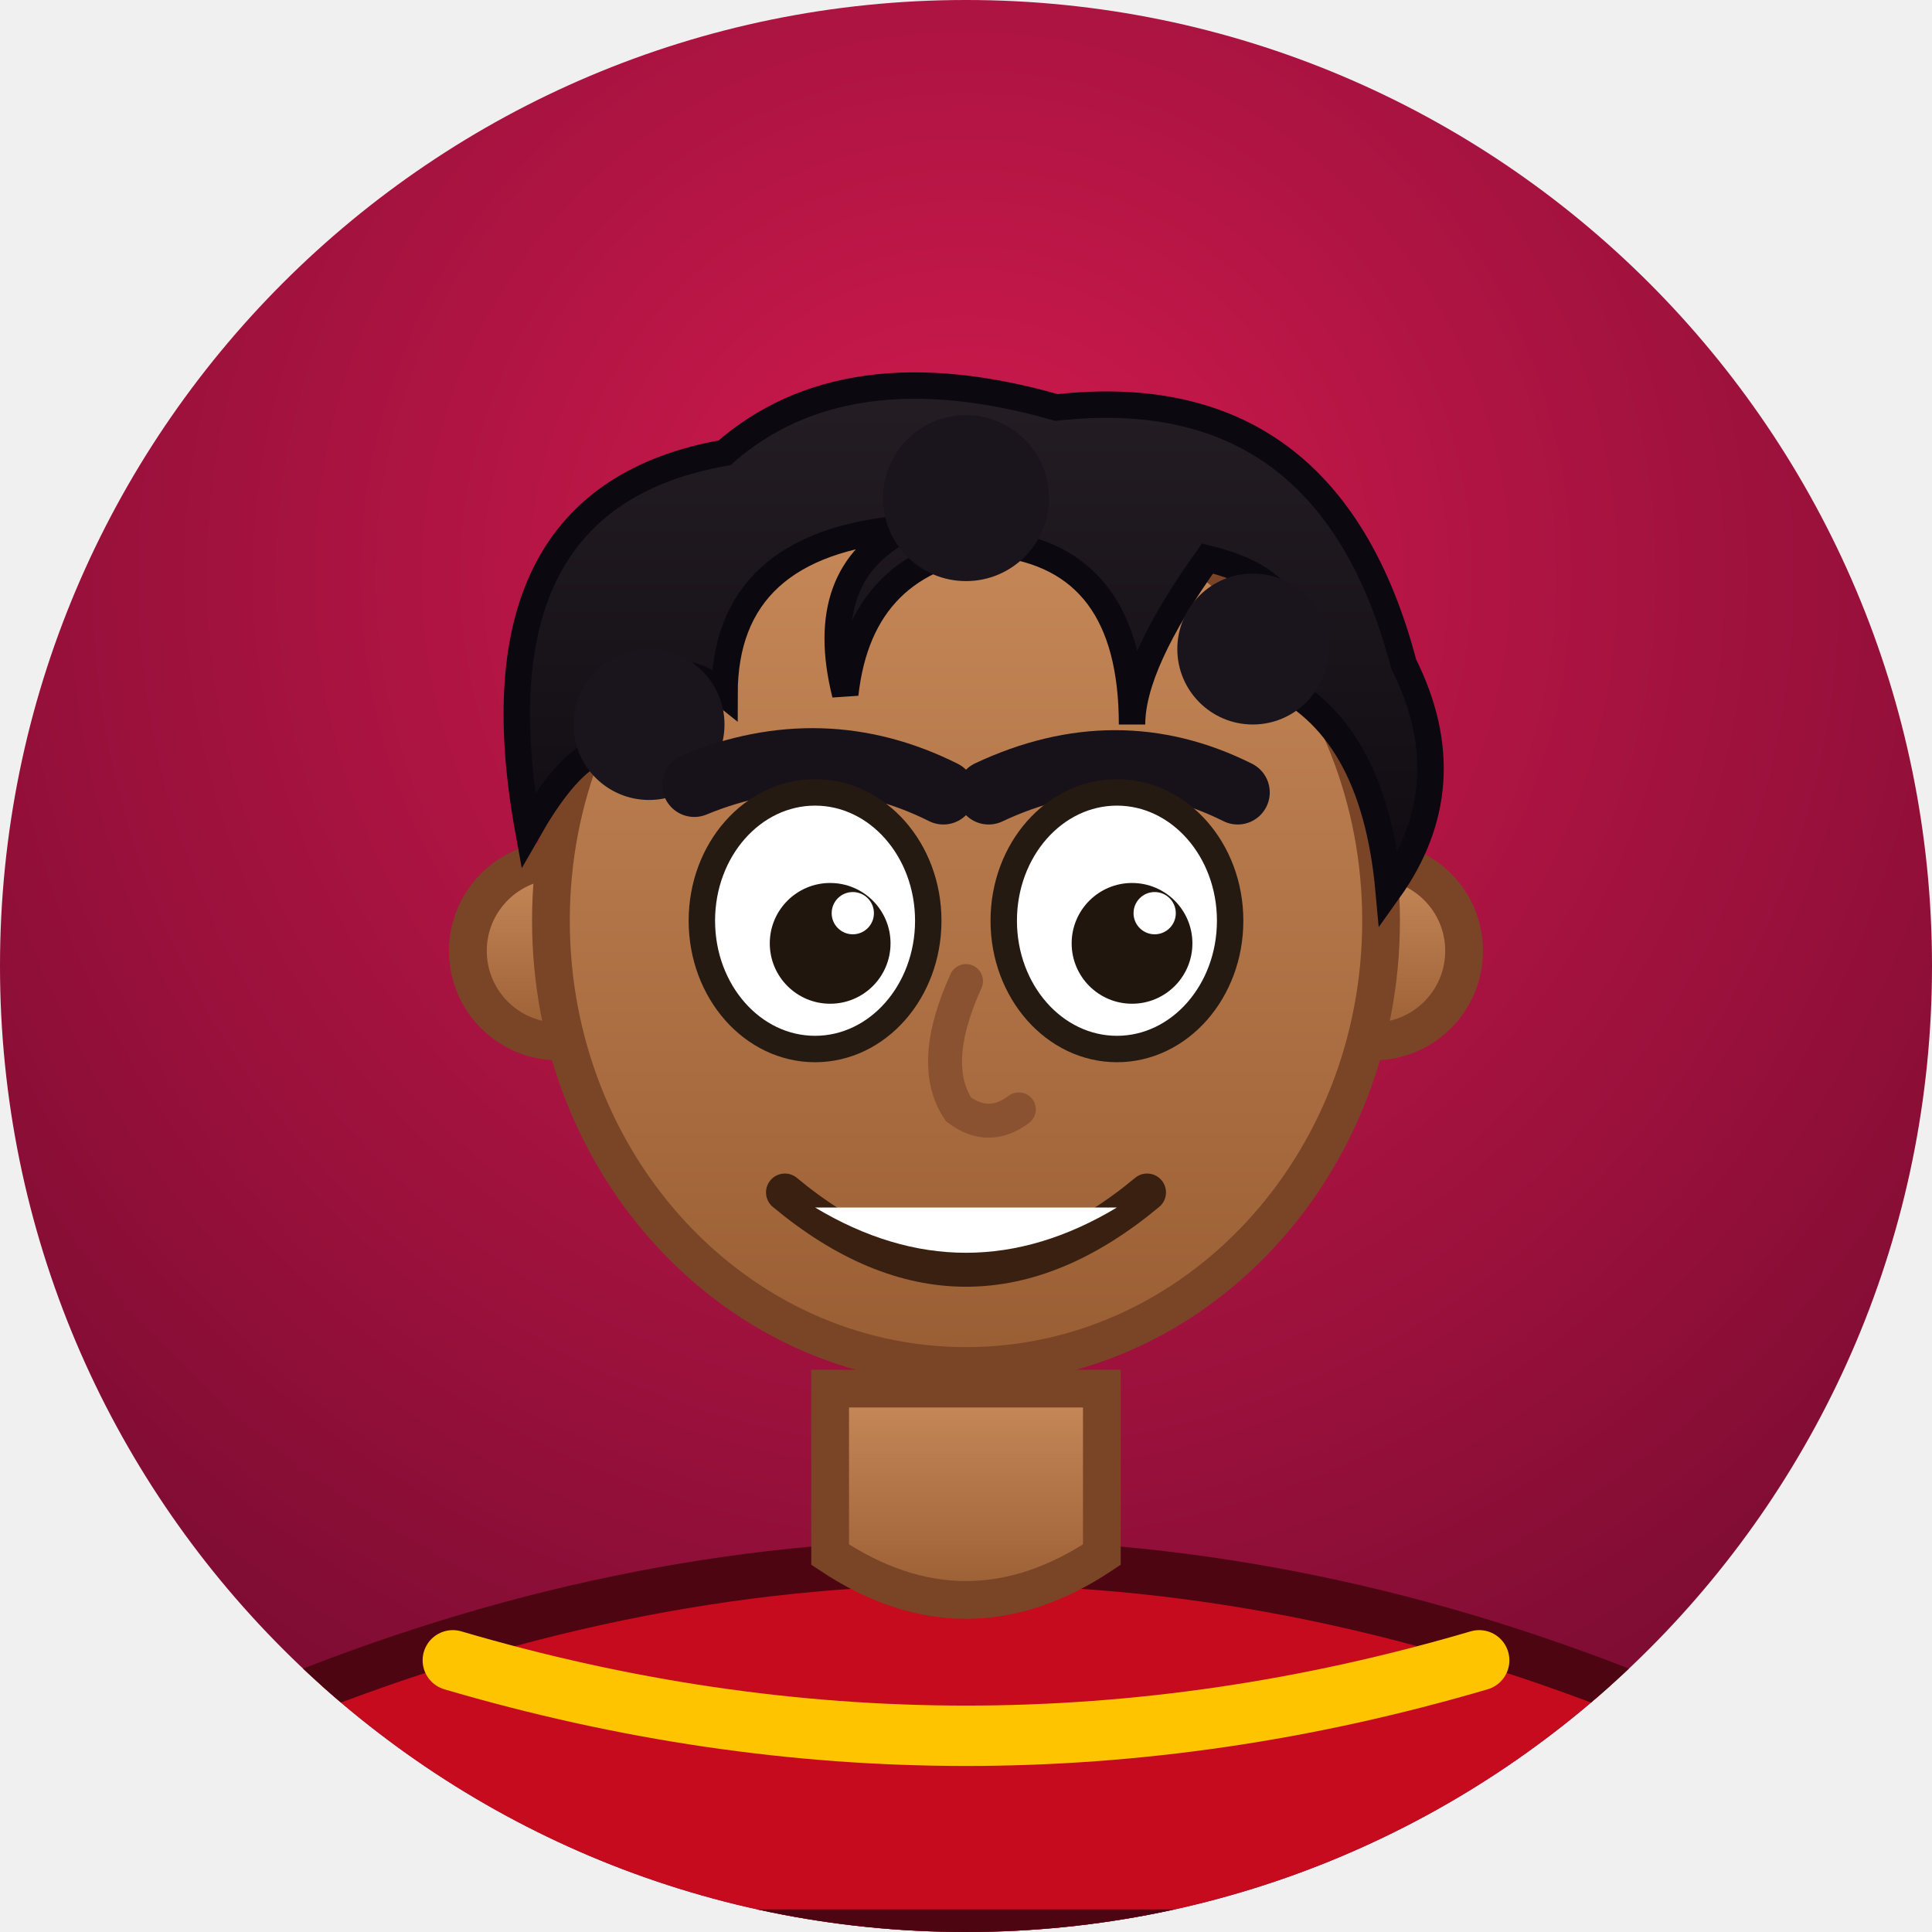
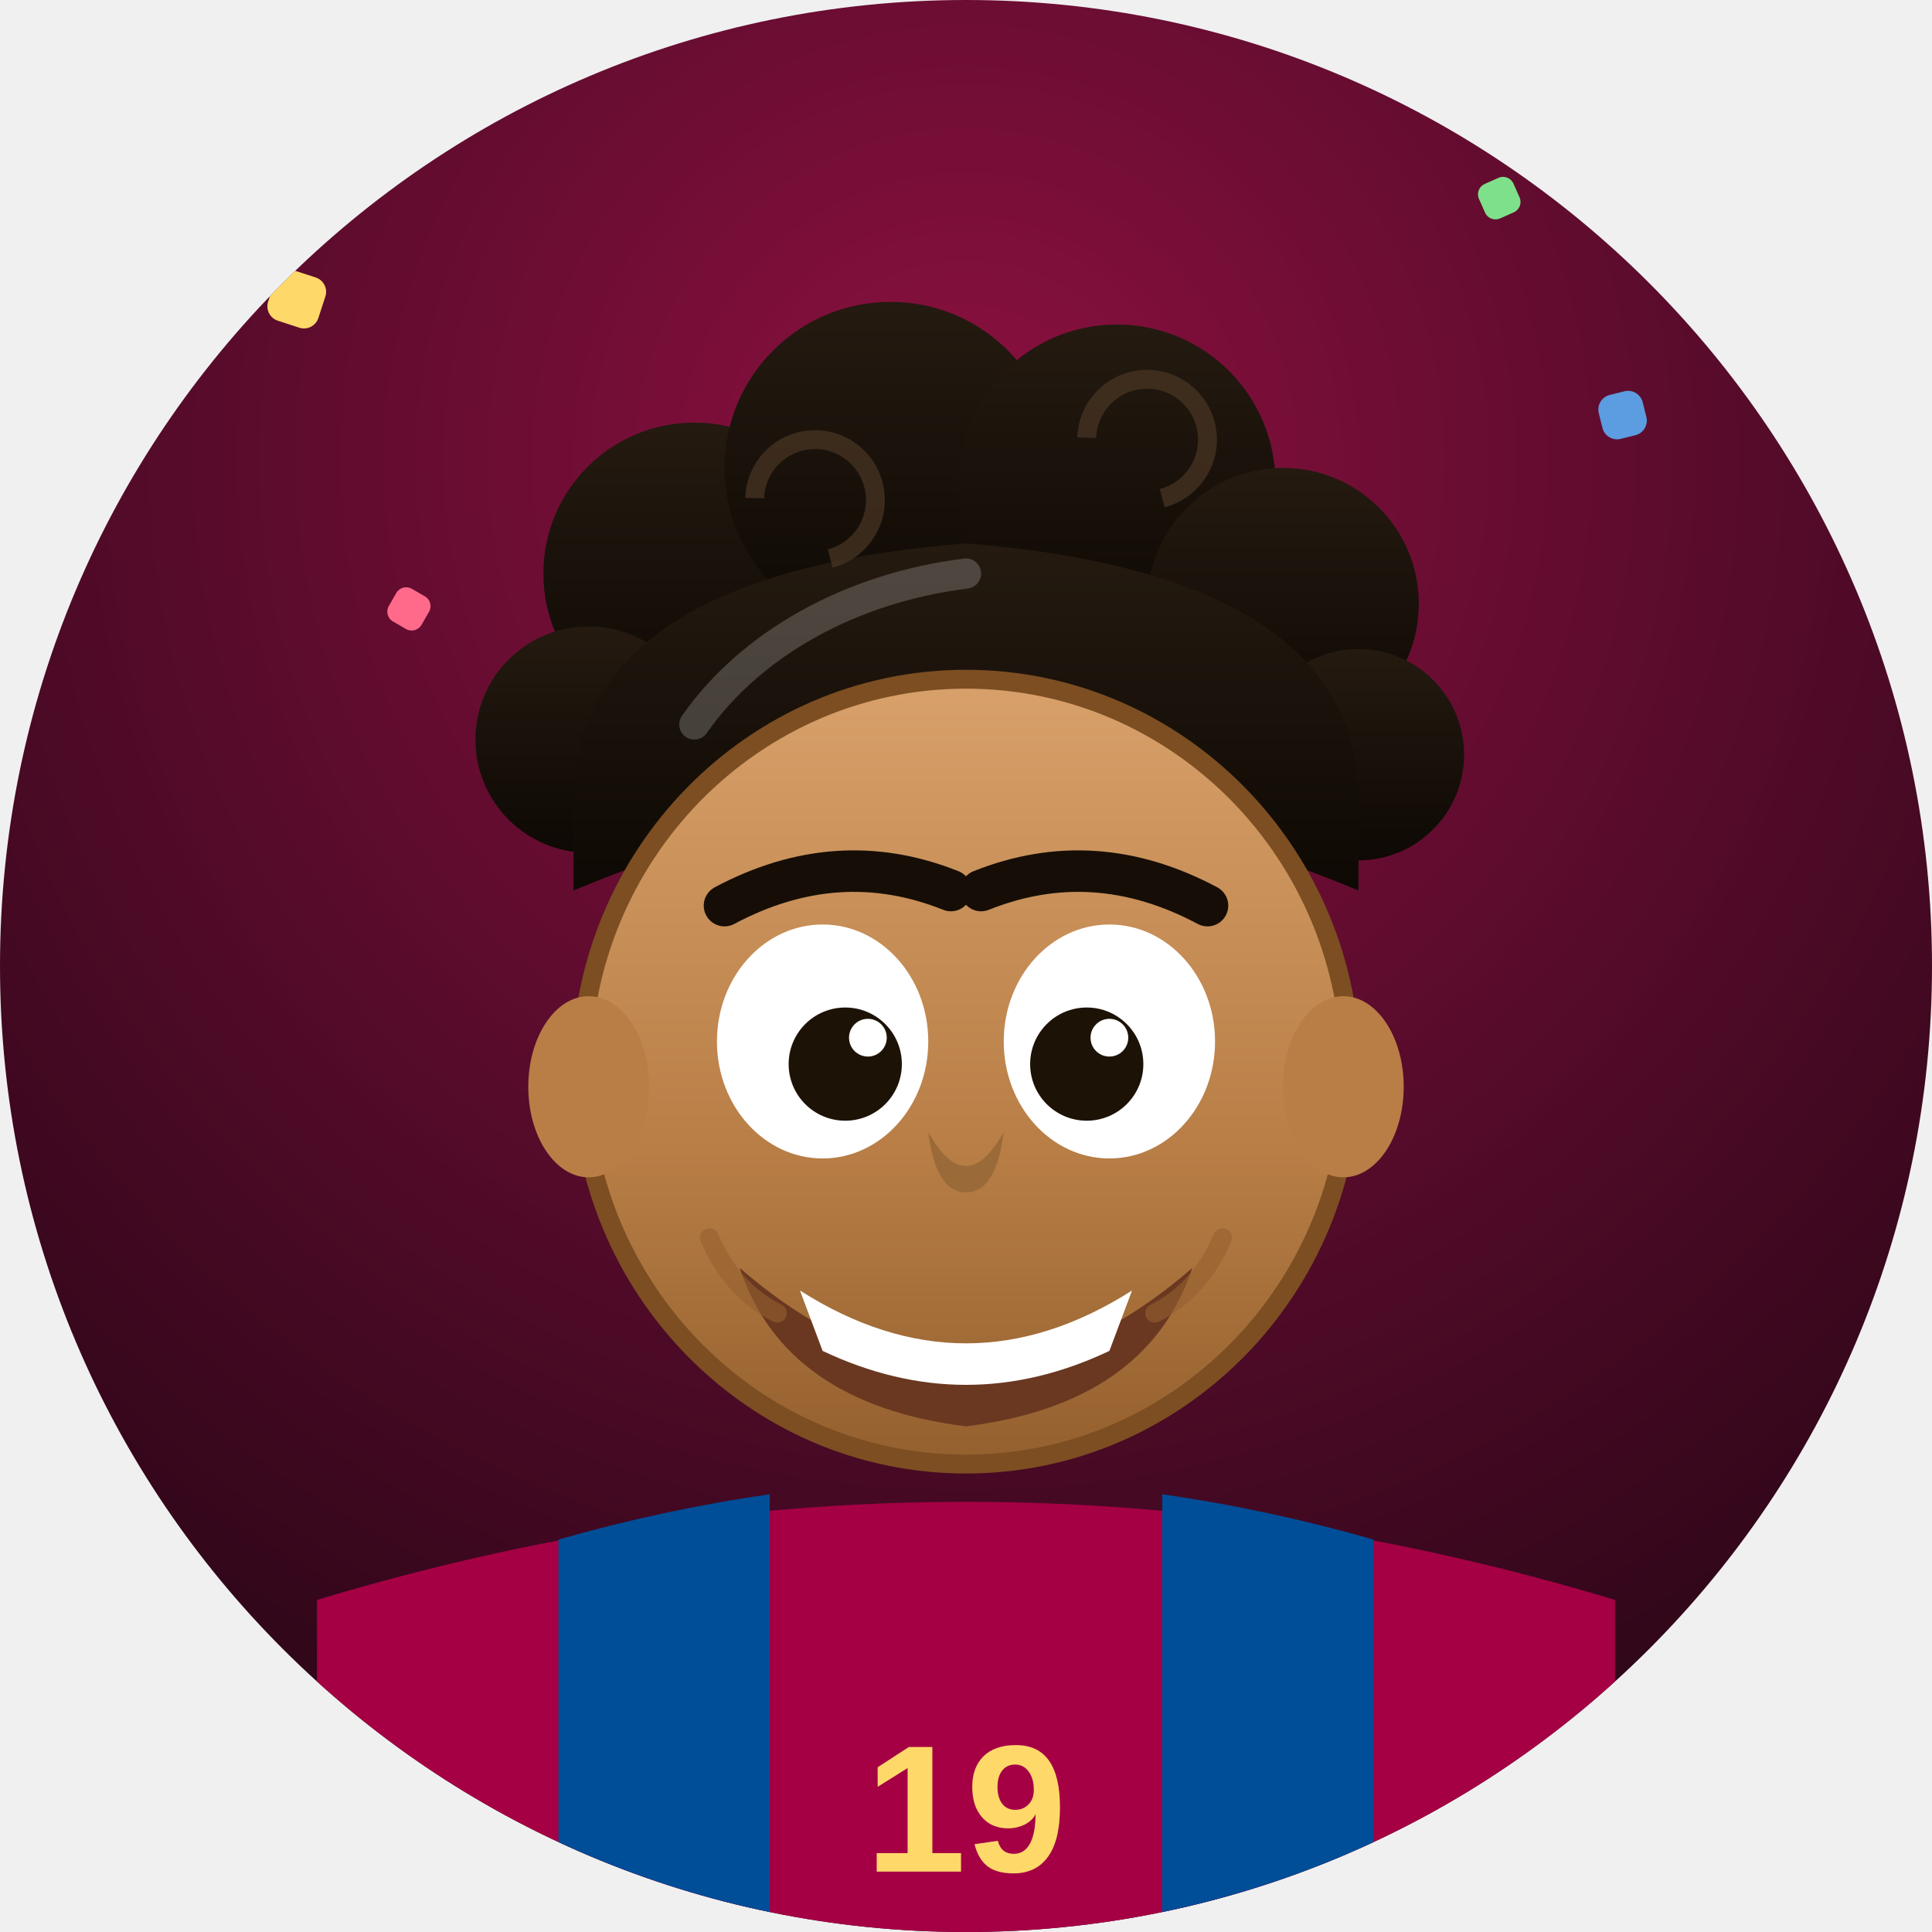
<svg xmlns="http://www.w3.org/2000/svg" viewBox="0 0 256 256" fill="none">
  <defs>
-     <radialGradient id="bg" cx="50%" cy="30%" r="85%">
-       <stop offset="0" stop-color="#D21A4E" />
-       <stop offset="1" stop-color="#66082B" />
+     <radialGradient id="y-bg" cx="50%" cy="24%" r="88%">
+       <stop offset="0" stop-color="#8c1040" />
+       <stop offset="0.55" stop-color="#4c0a26" />
+       <stop offset="1" stop-color="#1c0410" />
    </radialGradient>
-     <linearGradient id="sk" x1="0" y1="0" x2="0" y2="1">
-       <stop offset="0" stop-color="#C88A5A" />
-       <stop offset="1" stop-color="#9A5E34" />
+     <linearGradient id="y-skin" x1="0" y1="0" x2="0" y2="1">
+       <stop offset="0" stop-color="#d8a06a" />
+       <stop offset="0.6" stop-color="#b87e46" />
+       <stop offset="1" stop-color="#94602e" />
    </linearGradient>
-     <linearGradient id="hr" x1="0" y1="0" x2="0" y2="1">
-       <stop offset="0" stop-color="#241E24" />
-       <stop offset="1" stop-color="#0F0B10" />
+     <linearGradient id="y-hair" x1="0" y1="0" x2="0" y2="1">
+       <stop offset="0" stop-color="#241a10" />
+       <stop offset="1" stop-color="#0e0904" />
    </linearGradient>
-     <clipPath id="cl">
+     <clipPath id="y-clip">
      <circle cx="128" cy="128" r="128" />
    </clipPath>
  </defs>
-   <g clip-path="url(#cl)">
-     <circle cx="128" cy="128" r="128" fill="url(#bg)" />
-     <path d="M36 256 V226 Q128 188 220 226 V256 Z" fill="#C60B1E" stroke="#4d0512" stroke-width="6" />
-     <path d="M60 220 q68 20 136 0" fill="none" stroke="#FFC400" stroke-width="8" stroke-linecap="round" />
-     <path d="M110 184 h36 v22 q-18 12 -36 0 Z" fill="url(#sk)" stroke="#7A4526" stroke-width="5" />
-     <circle cx="74" cy="126" r="12" fill="url(#sk)" stroke="#7A4526" stroke-width="5" />
-     <circle cx="182" cy="126" r="12" fill="url(#sk)" stroke="#7A4526" stroke-width="5" />
-     <ellipse cx="128" cy="122" rx="55" ry="59" fill="url(#sk)" stroke="#7A4526" stroke-width="5" />
-     <g fill="url(#hr)" stroke="#0c0810" stroke-width="3.5">
-       <path d="M70 110 Q62 66 96 60 Q112 46 140 54 Q176 50 186 88 Q194 104 184 118                Q182 96 168 90 Q176 78 160 74 Q150 88 150 96 Q150 74 132 72                Q114 74 112 92 Q108 76 120 70 Q96 72 96 92 Q86 84 84 100                Q78 96 70 110 Z" />
+   <style>
+     .y-eye { transform-box: fill-box; transform-origin: center; animation: yBlink 5s ease-in-out infinite; }
+     .y-conf { animation: yConf 5s ease-in-out infinite; }
+     .y-conf2 { animation-delay: -1.8s; }
+     .y-conf3 { animation-delay: -3.4s; }
+     @keyframes yBlink {
+       0%, 91%, 100% { transform: scaleY(1); }
+       93.5% { transform: scaleY(0.08); }
+     }
+     @keyframes yConf {
+       0%, 100% { opacity: .35; transform: translateY(0); }
+       50% { opacity: .9; transform: translateY(6px); }
+     }
+     @media (prefers-reduced-motion: reduce) {
+       .y-eye, .y-conf, .y-conf2, .y-conf3 { animation: none !important; }
+     }
+   </style>
+   <g clip-path="url(#y-clip)">
+     <circle cx="128" cy="128" r="128" fill="url(#y-bg)" />
+     <rect class="y-conf" x="36" y="36" width="7" height="7" rx="2" fill="#ffd86a" transform="rotate(18 39 39)" />
+     <rect class="y-conf y-conf2" x="212" y="52" width="6" height="6" rx="2" fill="#5c9ce0" transform="rotate(-14 215 55)" />
+     <rect class="y-conf y-conf3" x="52" y="78" width="5" height="5" rx="1.5" fill="#ff6a8a" transform="rotate(30 54 80)" />
+     <rect class="y-conf y-conf2" x="196" y="24" width="5" height="5" rx="1.5" fill="#7ee08a" transform="rotate(-24 198 26)" />
+     <circle cx="92" cy="76" r="20" fill="url(#y-hair)" />
+     <circle cx="118" cy="62" r="22" fill="url(#y-hair)" />
+     <circle cx="148" cy="64" r="21" fill="url(#y-hair)" />
+     <circle cx="170" cy="80" r="18" fill="url(#y-hair)" />
+     <circle cx="78" cy="98 " r="15" fill="url(#y-hair)" />
+     <circle cx="180" cy="100" r="14" fill="url(#y-hair)" />
+     <path d="M76 104 Q78 76 128 72 Q178 76 180 104 L180 118 Q128 96 76 118 Z" fill="url(#y-hair)" />
+     <path d="M100 66 a8 8 0 1 1 10 8 M144 58 a8 8 0 1 1 10 8" stroke="#4a3624" stroke-width="2.5" fill="none" opacity=".7" />
+     <ellipse cx="128" cy="142" rx="51" ry="52" fill="url(#y-skin)" stroke="#7c4e22" stroke-width="2.5" />
+     <ellipse cx="78" cy="144" rx="8" ry="12" fill="#b87e46" />
+     <ellipse cx="178" cy="144" rx="8" ry="12" fill="#b87e46" />
+     <path d="M96 120 q15 -8 30 -2" fill="none" stroke="#160e06" stroke-width="5.5" stroke-linecap="round" />
+     <path d="M130 118 q15 -6 30 2" fill="none" stroke="#160e06" stroke-width="5.5" stroke-linecap="round" />
+     <g class="y-eye">
+       <ellipse cx="109" cy="138" rx="14" ry="15.5" fill="#fff" />
+       <circle cx="112" cy="141" r="7.5" fill="#1d1206" />
+       <circle cx="115" cy="137.5" r="2.5" fill="#fff" />
    </g>
-     <circle cx="86" cy="96" r="10" fill="#1a151c" />
-     <circle cx="128" cy="66" r="11" fill="#1a151c" />
-     <circle cx="166" cy="86" r="10" fill="#1a151c" />
-     <path d="M92 104 q17 -7 33 1" fill="none" stroke="#17121a" stroke-width="8.5" stroke-linecap="round" />
-     <path d="M131 105 q17 -8 33 0" fill="none" stroke="#17121a" stroke-width="8.5" stroke-linecap="round" />
-     <ellipse cx="108" cy="122" rx="15" ry="17" fill="#fff" stroke="#241a12" stroke-width="3.5" />
-     <ellipse cx="148" cy="122" rx="15" ry="17" fill="#fff" stroke="#241a12" stroke-width="3.5" />
-     <circle cx="110" cy="125" r="8" fill="#20160e" />
-     <circle cx="150" cy="125" r="8" fill="#20160e" />
-     <circle cx="113" cy="121" r="2.8" fill="#fff" />
-     <circle cx="153" cy="121" r="2.8" fill="#fff" />
-     <path d="M128 130 q-5 11 -1 17 q4 3 8 0" fill="none" stroke="#8A5230" stroke-width="4.5" stroke-linecap="round" />
-     <path d="M104 158 Q128 178 152 158" fill="none" stroke="#3a2010" stroke-width="5" stroke-linecap="round" />
-     <path d="M108 160 Q128 172 148 160 Z" fill="#fff" />
+     <g class="y-eye" style="animation-delay:-.1s">
+       <ellipse cx="147" cy="138" rx="14" ry="15.5" fill="#fff" />
+       <circle cx="144" cy="141" r="7.5" fill="#1d1206" />
+       <circle cx="147" cy="137.5" r="2.5" fill="#fff" />
+     </g>
+     <path d="M123 150 q5 9 10 0 q-1 8 -5 8 q-4 0 -5 -8z" fill="#9a6a38" />
+     <path d="M98 168 q30 26 60 0 q-6 18 -30 21 q-24 -3 -30 -21z" fill="#6a3820" />
+     <path d="M106 171 q22 14 44 0 l-3 8 q-19 9 -38 0 z" fill="#fff" />
+     <path d="M94 164 q3 7 9 10 M162 164 q-3 7 -9 10" stroke="#94602e" stroke-width="2.5" stroke-linecap="round" opacity=".6" />
+     <path d="M42 256 V212 Q128 186 214 212 V256 Z" fill="#a50044" />
+     <path d="M74 256 V204 Q88 200 102 198 V256 Z" fill="#004d98" />
+     <path d="M154 256 V198 Q168 200 182 204 V256 Z" fill="#004d98" />
+     <text x="128" y="248" text-anchor="middle" font-family="Arial Black, Arial, sans-serif" font-size="24" font-weight="900" fill="#ffd86a">19</text>
+     <path d="M92 96 a50 40 0 0 1 36 -20" fill="none" stroke="#fff" stroke-width="4" stroke-linecap="round" opacity=".2" />
  </g>
</svg>
